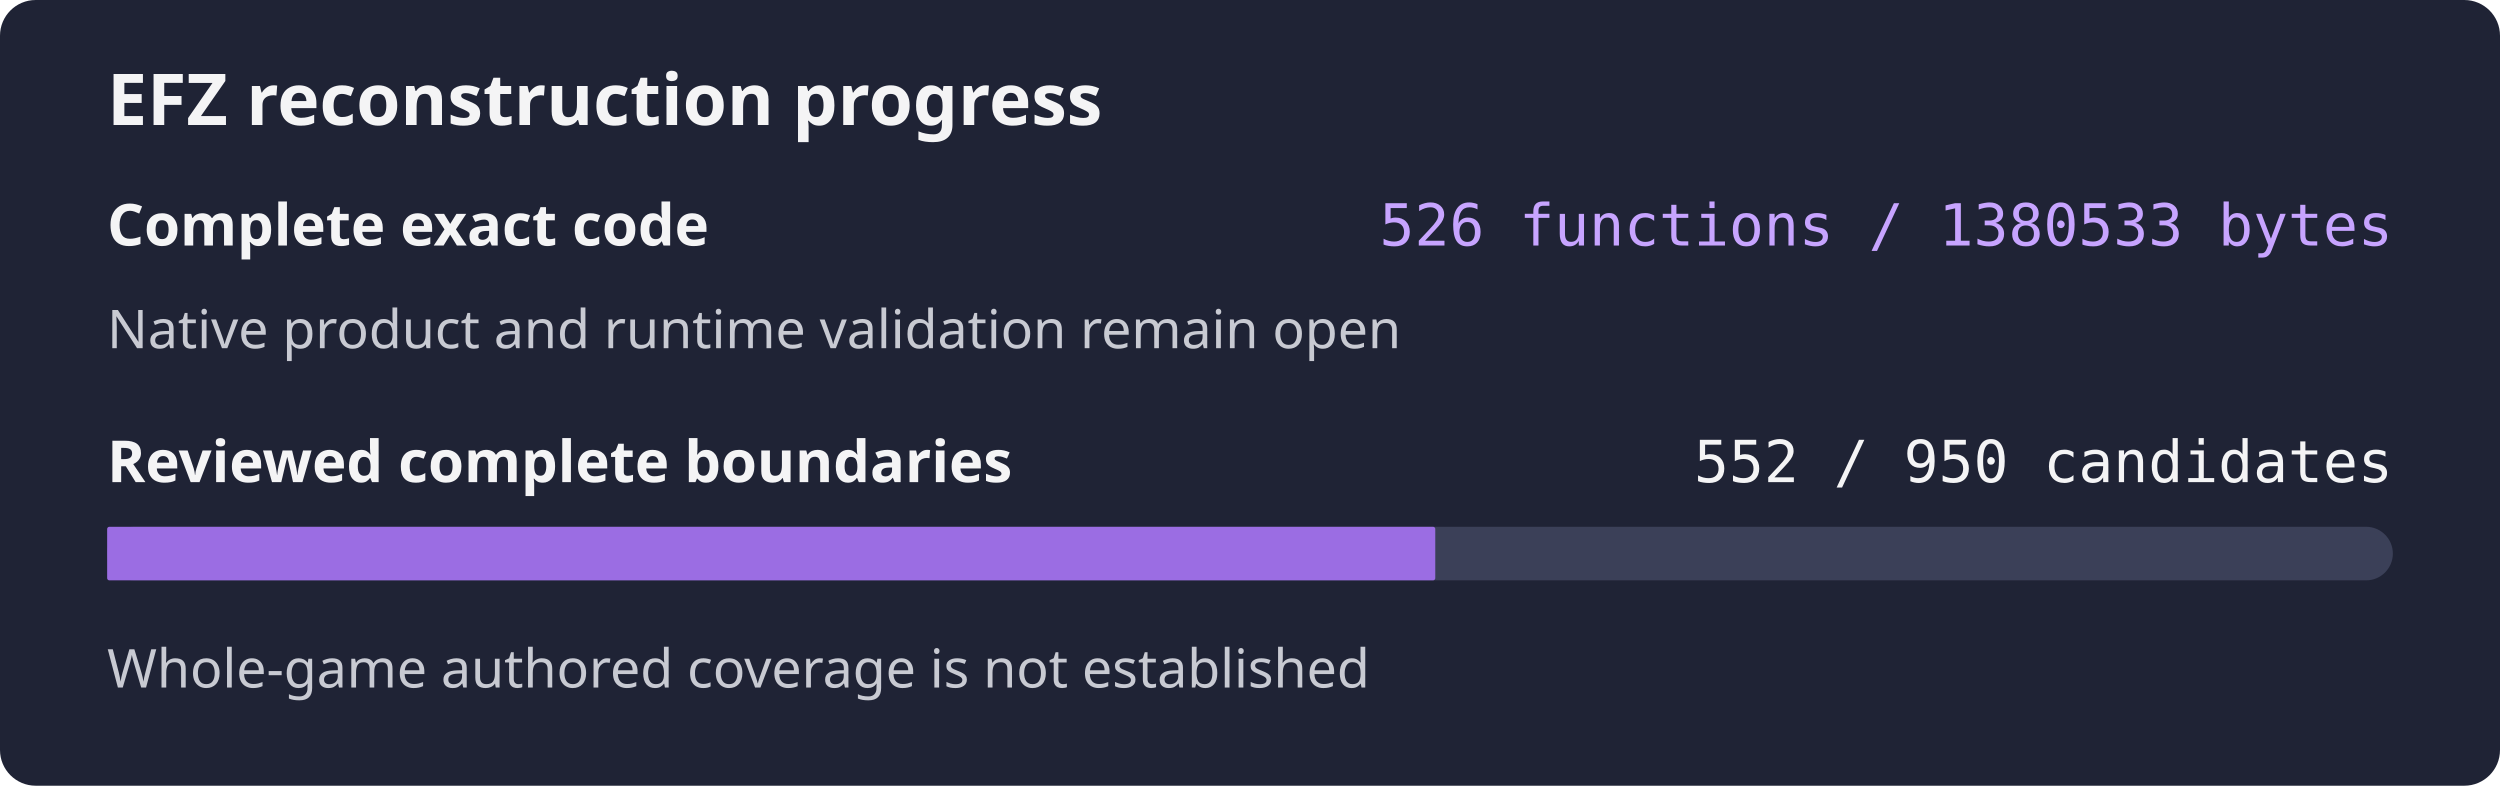
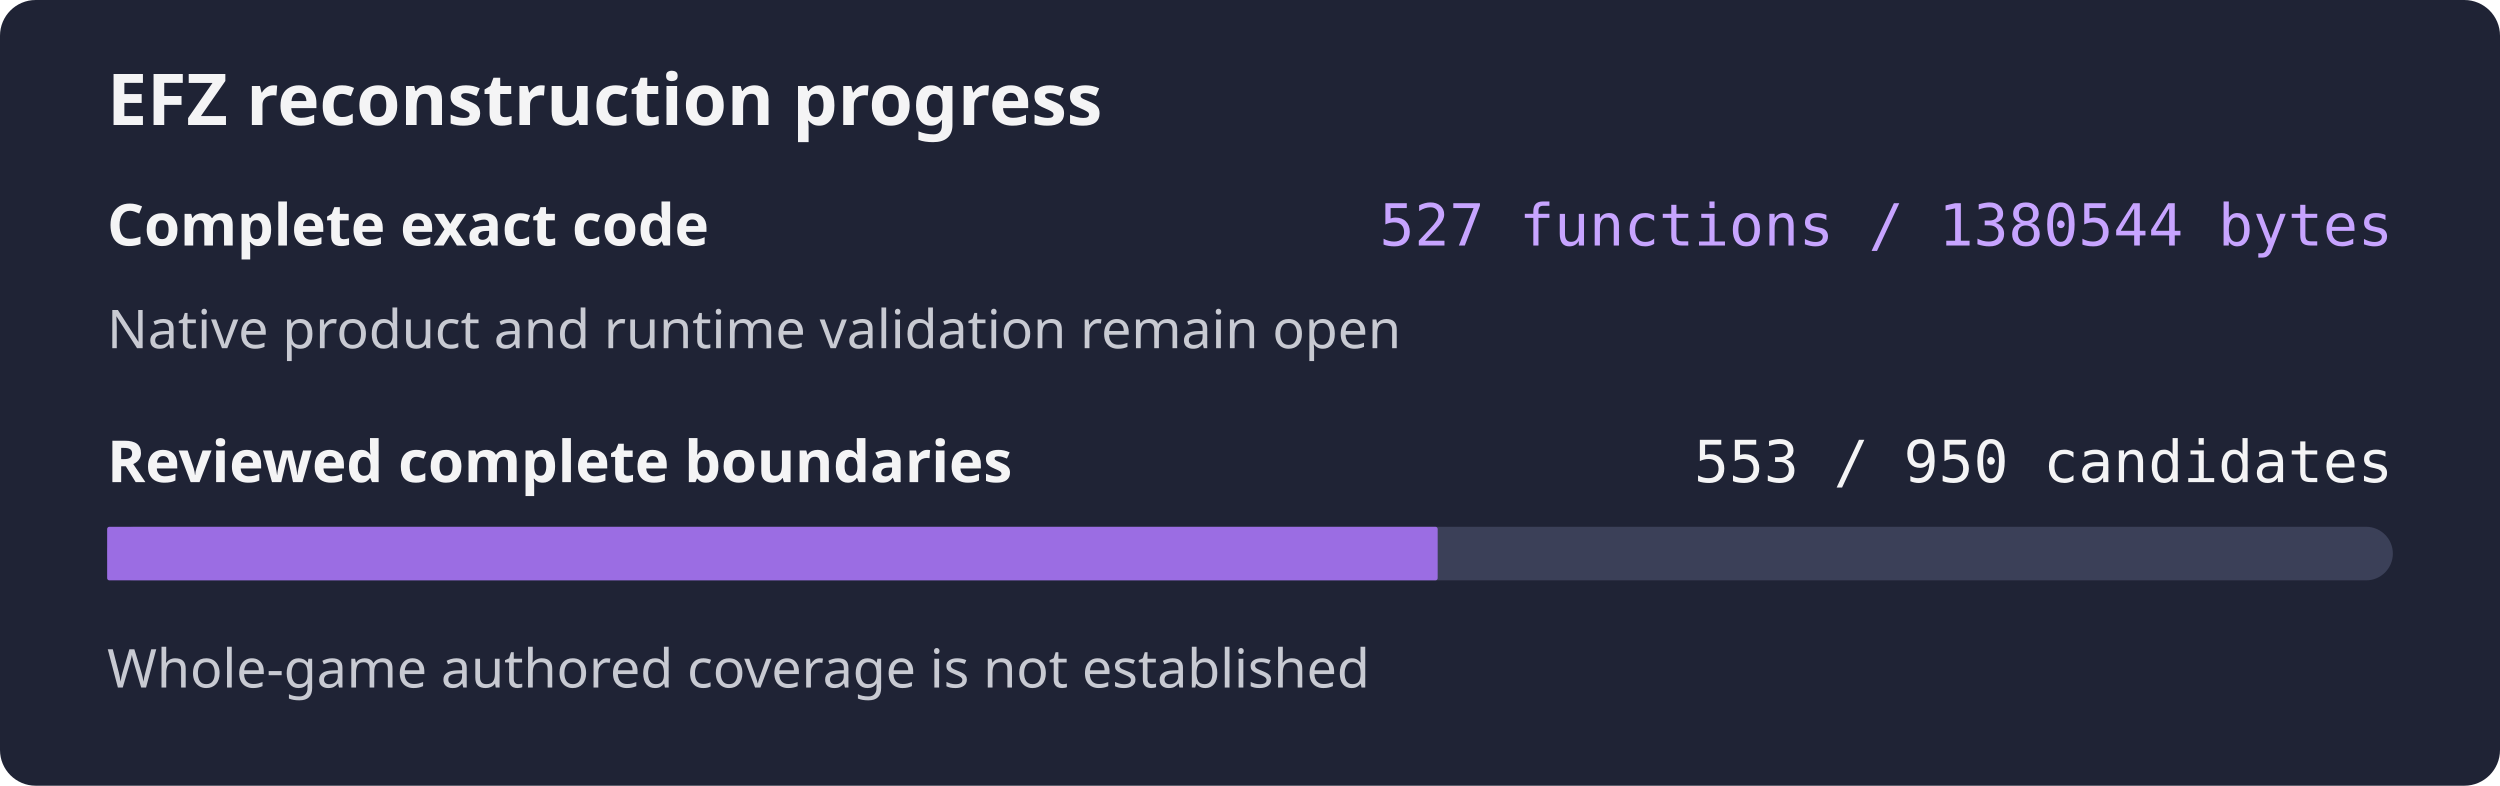
- <svg xmlns="http://www.w3.org/2000/svg" width="560" height="176" role="img" aria-label="EFZ reconstruction: 526 exact functions, 1380533 exact bytes; 552 reviewed boundaries out of 950 candidates">
+ <svg xmlns="http://www.w3.org/2000/svg" width="560" height="176" role="img" aria-label="EFZ reconstruction: 527 exact functions, 1380544 exact bytes; 553 reviewed boundaries out of 950 candidates">
  <rect width="560" height="176" rx="8" fill="#1f2335" />
  <text x="24" y="28" fill="#f4f4f5" font-family="sans-serif" font-size="16" font-weight="600">EFZ reconstruction progress</text>
  <text x="24" y="55" fill="#f4f4f5" font-family="sans-serif" font-size="13" font-weight="600">Complete exact code</text>
-   <text x="536" y="55" fill="#c7a4ff" text-anchor="end" font-family="monospace" font-size="13">526 functions / 1380533 bytes</text>
+   <text x="536" y="55" fill="#c7a4ff" text-anchor="end" font-family="monospace" font-size="13">527 functions / 1380544 bytes</text>
  <text x="24" y="78" fill="#c8cad2" font-family="sans-serif" font-size="12">Native product and runtime validation remain open</text>
  <text x="24" y="108" fill="#f4f4f5" font-family="sans-serif" font-size="13" font-weight="600">Reviewed complete boundaries</text>
-   <text x="536" y="108" fill="#f4f4f5" text-anchor="end" font-family="monospace" font-size="13">552 / 950 candidates</text>
+   <text x="536" y="108" fill="#f4f4f5" text-anchor="end" font-family="monospace" font-size="13">553 / 950 candidates</text>
  <rect x="24" y="118" width="512" height="12" rx="6" fill="#3b4058" />
-   <rect x="24" y="118" width="297.50" height="12" rx="0.5" fill="#9b6de3" />
+   <rect x="24" y="118" width="298.04" height="12" rx="0.5" fill="#9b6de3" />
  <text x="24" y="154" fill="#c8cad2" font-family="sans-serif" font-size="12">Whole-game authored coverage is not established</text>
</svg>
